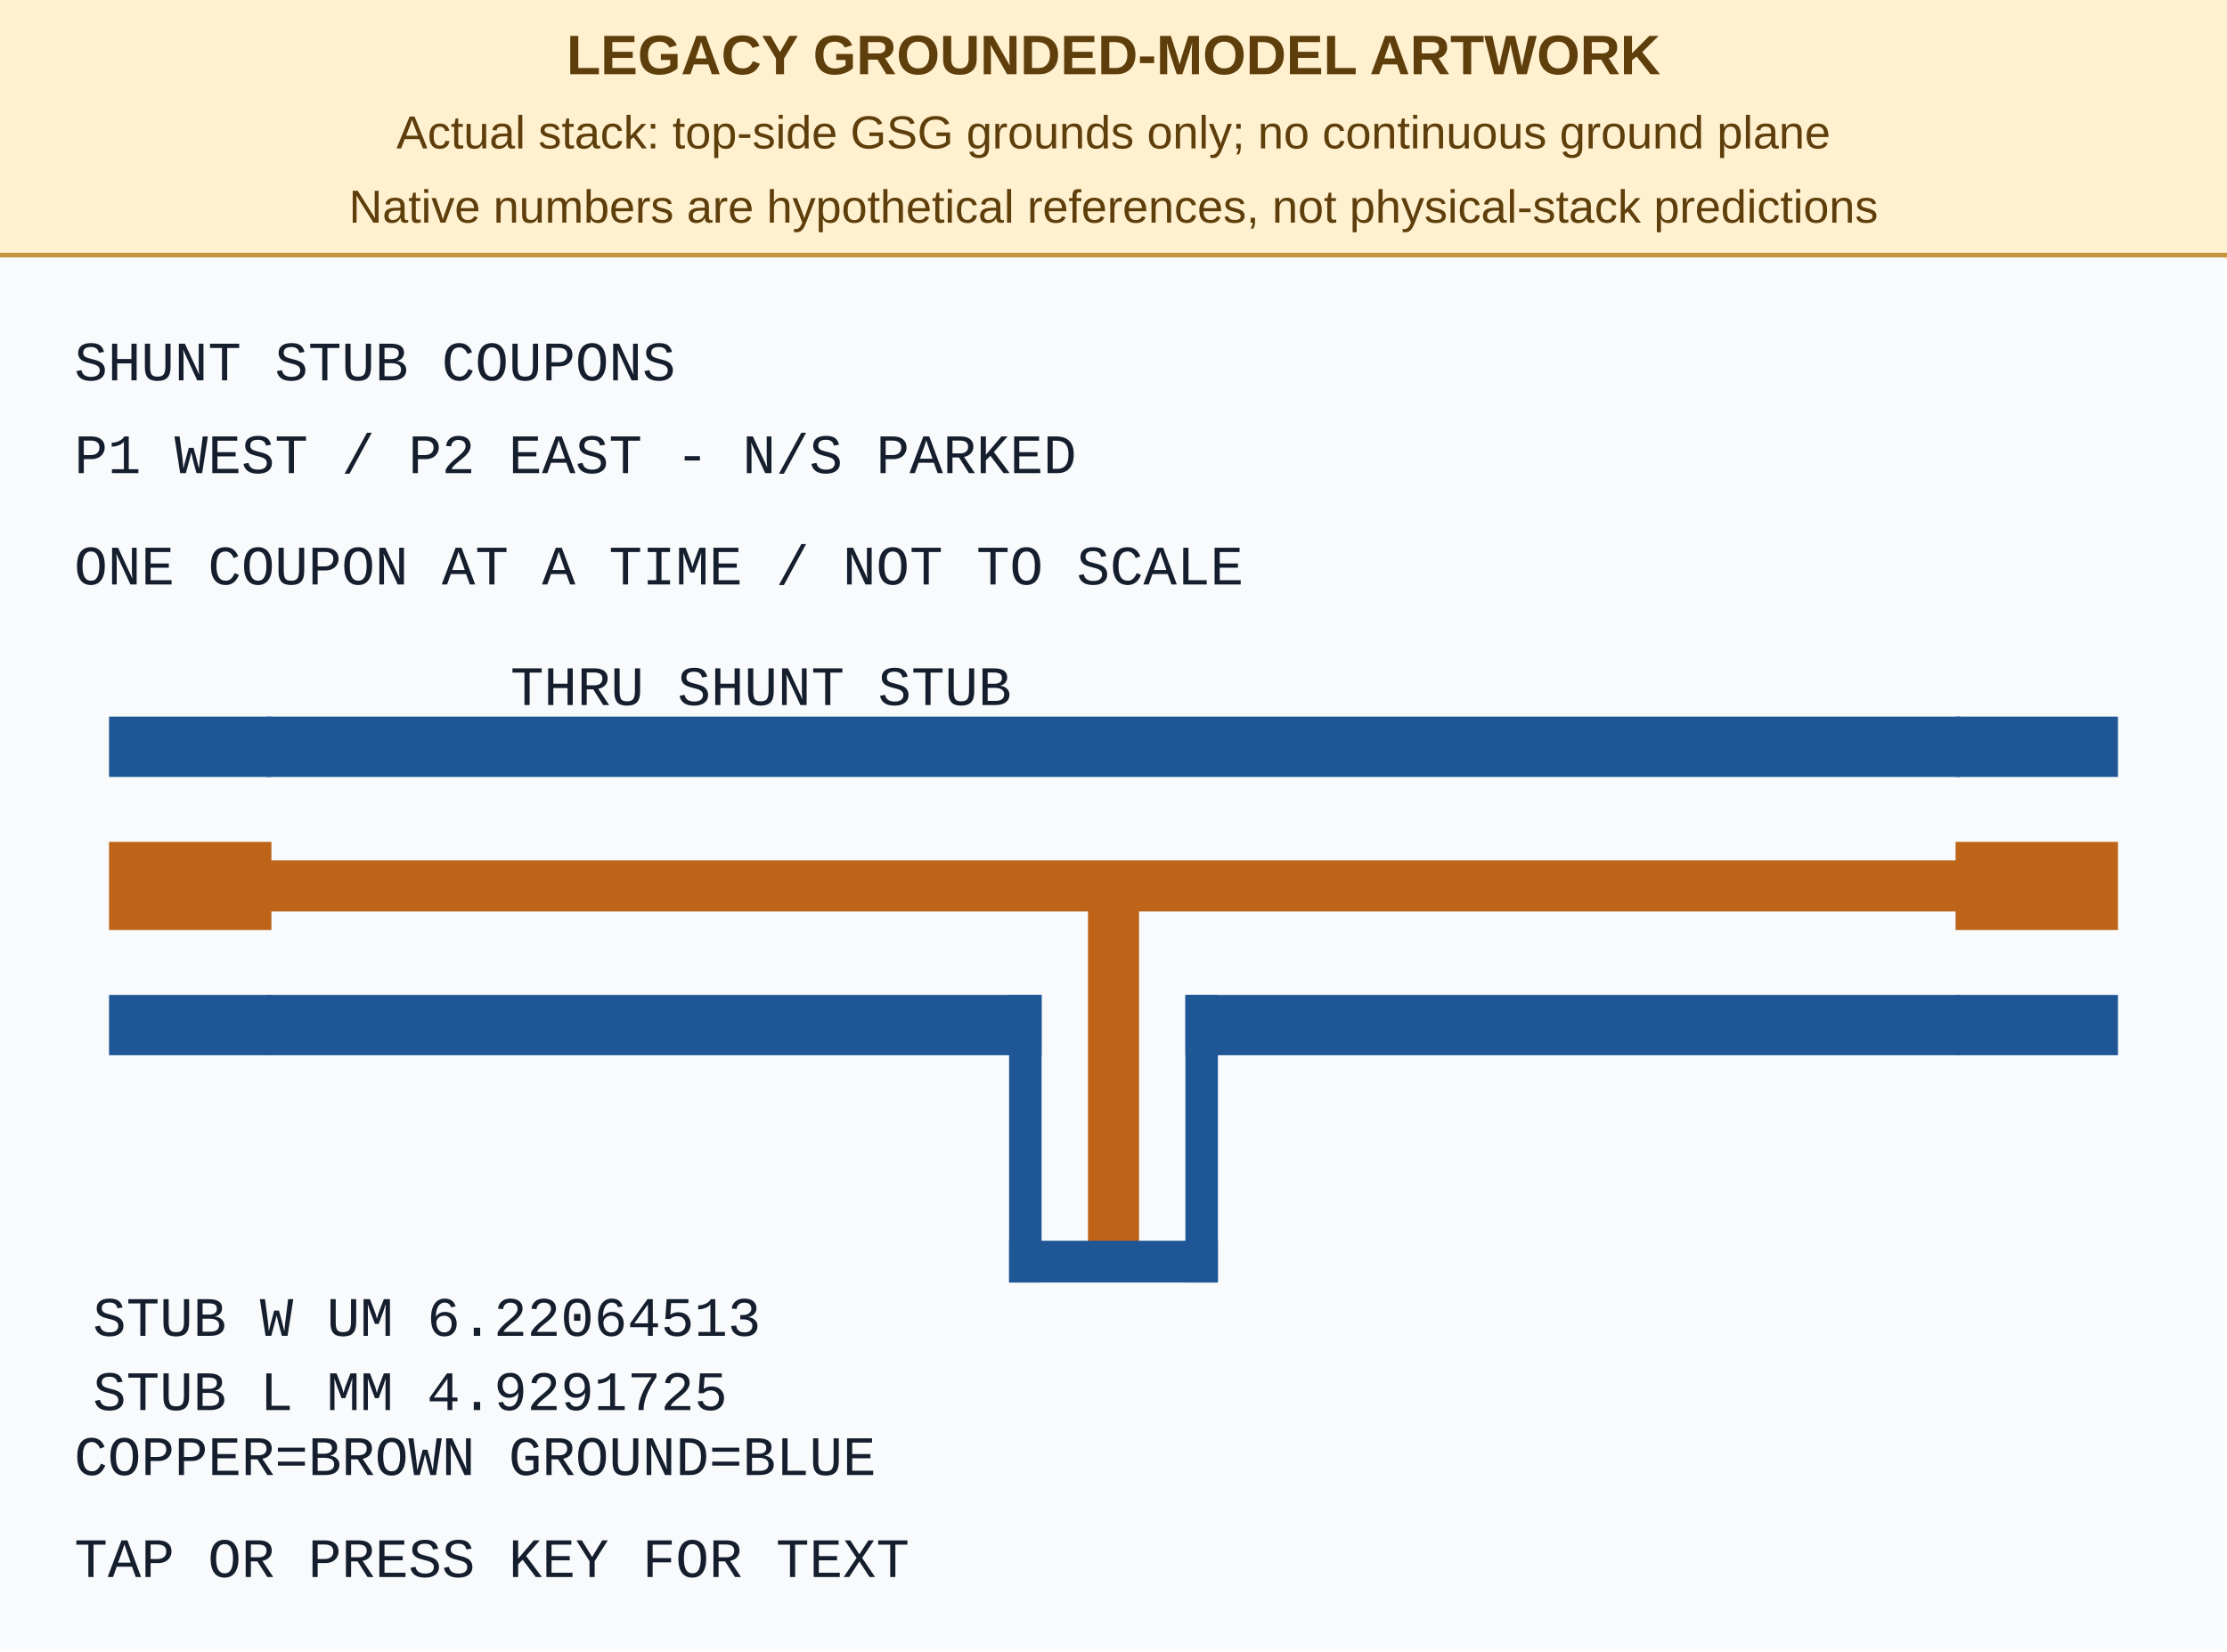
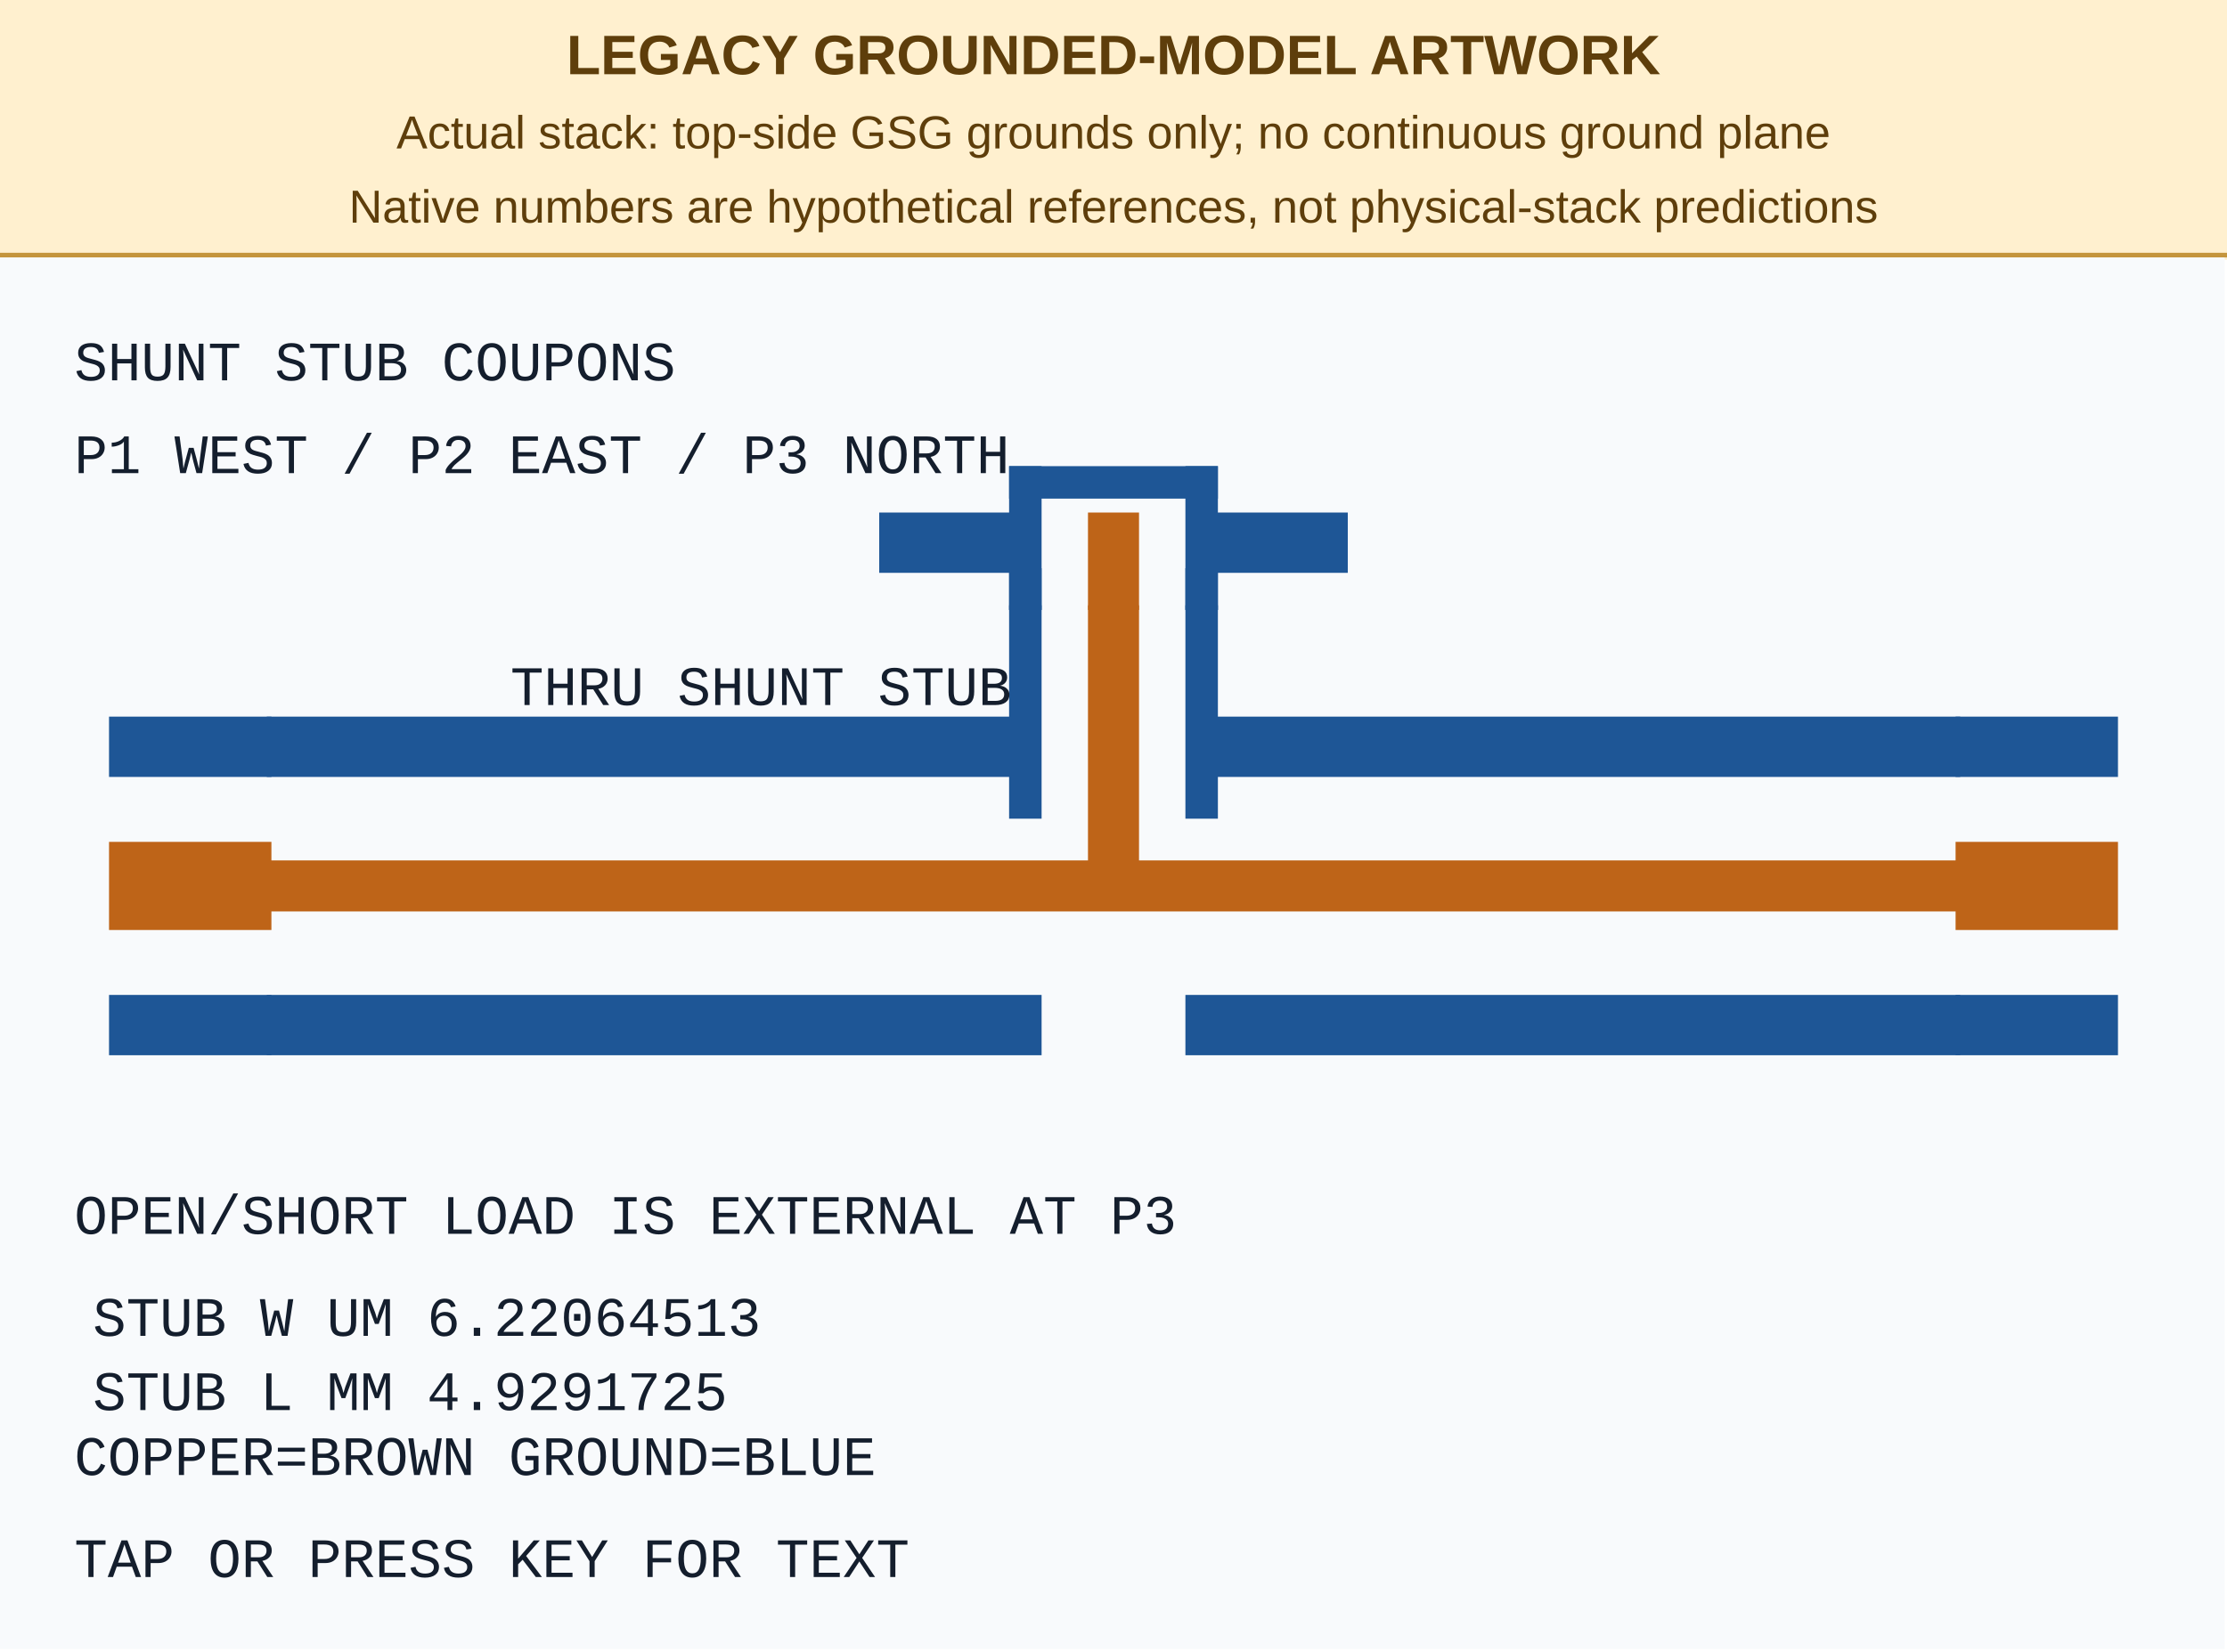
<svg xmlns="http://www.w3.org/2000/svg" width="480" height="356" viewBox="0 0 480 356">
  <rect width="480" height="56" fill="#fff0cf" />
  <path d="M0 55H480" stroke="#c4953d" />
  <text x="240" y="16" text-anchor="middle" fill="#5e3e0b" font-family="Arial,sans-serif" font-size="12" font-weight="bold">LEGACY GROUNDED-MODEL ARTWORK</text>
  <text x="240" y="32" text-anchor="middle" fill="#5e3e0b" font-family="Arial,sans-serif" font-size="10">Actual stack: top-side GSG grounds only; no continuous ground plane</text>
  <text x="240" y="48" text-anchor="middle" fill="#5e3e0b" font-family="Arial,sans-serif" font-size="10">Native numbers are hypothetical references, not physical-stack predictions</text>
  <g transform="translate(0 56)">
    <rect x="0" y="0" width="479" height="299" fill="rgb(248,250,252)" stroke="rgb(248,250,252)" />
    <text x="16" y="26" fill="rgb(20,30,45)" font-family="Courier New,monospace" font-size="12">SHUNT STUB COUPONS</text>
-     <text x="16" y="46" fill="rgb(20,30,45)" font-family="Courier New,monospace" font-size="12">P1 WEST / P2 EAST - N/S PARKED</text>
-     <text x="16" y="70" fill="rgb(20,30,45)" font-family="Courier New,monospace" font-size="12">ONE COUPON AT A TIME / NOT TO SCALE</text>
+     <text x="16" y="46" fill="rgb(20,30,45)" font-family="Courier New,monospace" font-size="12">P1 WEST / P2 EAST / P3 NORTH</text>
+     <text x="16" y="210" fill="rgb(20,30,45)" font-family="Courier New,monospace" font-size="12">OPEN/SHORT LOAD IS EXTERNAL AT P3</text>
    <rect x="24" y="126" width="34" height="18" fill="rgb(190,100,24)" stroke="rgb(190,100,24)" />
    <rect x="24" y="99" width="34" height="12" fill="rgb(30,86,150)" stroke="rgb(30,86,150)" />
    <rect x="24" y="159" width="34" height="12" fill="rgb(30,86,150)" stroke="rgb(30,86,150)" />
    <rect x="422" y="126" width="34" height="18" fill="rgb(190,100,24)" stroke="rgb(190,100,24)" />
    <rect x="422" y="99" width="34" height="12" fill="rgb(30,86,150)" stroke="rgb(30,86,150)" />
    <rect x="422" y="159" width="34" height="12" fill="rgb(30,86,150)" stroke="rgb(30,86,150)" />
-     <rect x="58" y="99" width="364" height="12" fill="rgb(30,86,150)" stroke="rgb(30,86,150)" />
+     <rect x="58" y="99" width="160" height="12" fill="rgb(30,86,150)" stroke="rgb(30,86,150)" />
+     <rect x="262" y="99" width="160" height="12" fill="rgb(30,86,150)" stroke="rgb(30,86,150)" />
    <rect x="58" y="159" width="166" height="12" fill="rgb(30,86,150)" stroke="rgb(30,86,150)" />
    <rect x="256" y="159" width="166" height="12" fill="rgb(30,86,150)" stroke="rgb(30,86,150)" />
-     <rect x="218" y="159" width="6" height="61" fill="rgb(30,86,150)" stroke="rgb(30,86,150)" />
-     <rect x="256" y="159" width="6" height="61" fill="rgb(30,86,150)" stroke="rgb(30,86,150)" />
+     <rect x="218" y="75" width="6" height="45" fill="rgb(30,86,150)" stroke="rgb(30,86,150)" />
+     <rect x="256" y="75" width="6" height="45" fill="rgb(30,86,150)" stroke="rgb(30,86,150)" />
+     <rect x="218" y="45" width="6" height="30" fill="rgb(30,86,150)" stroke="rgb(30,86,150)" />
+     <rect x="256" y="45" width="6" height="30" fill="rgb(30,86,150)" stroke="rgb(30,86,150)" />
+     <rect x="218" y="45" width="44" height="6" fill="rgb(30,86,150)" stroke="rgb(30,86,150)" />
    <rect x="32" y="130" width="416" height="10" fill="rgb(190,100,24)" stroke="rgb(190,100,24)" />
-     <rect x="235" y="140" width="10" height="76" fill="rgb(190,100,24)" stroke="rgb(190,100,24)" />
-     <rect x="218" y="212" width="44" height="8" fill="rgb(30,86,150)" stroke="rgb(30,86,150)" />
+     <rect x="235" y="75" width="10" height="55" fill="rgb(190,100,24)" stroke="rgb(190,100,24)" />
+     <rect x="235" y="55" width="10" height="20" fill="rgb(190,100,24)" stroke="rgb(190,100,24)" />
+     <rect x="190" y="55" width="28" height="12" fill="rgb(30,86,150)" stroke="rgb(30,86,150)" />
+     <rect x="262" y="55" width="28" height="12" fill="rgb(30,86,150)" stroke="rgb(30,86,150)" />
+     <rect x="218" y="67" width="6" height="8" fill="rgb(30,86,150)" stroke="rgb(30,86,150)" />
+     <rect x="256" y="67" width="6" height="8" fill="rgb(30,86,150)" stroke="rgb(30,86,150)" />
    <text x="110" y="96" fill="rgb(20,30,45)" font-family="Courier New,monospace" font-size="12">THRU           SHUNT STUB</text>
    <text x="20" y="232" fill="rgb(20,30,45)" font-family="Courier New,monospace" font-size="12">STUB W UM  6.22064513</text>
    <text x="20" y="248" fill="rgb(20,30,45)" font-family="Courier New,monospace" font-size="12">STUB L MM  4.9291725</text>
    <text x="16" y="262" fill="rgb(20,30,45)" font-family="Courier New,monospace" font-size="12">COPPER=BROWN GROUND=BLUE</text>
    <text x="16" y="284" fill="rgb(20,30,45)" font-family="Courier New,monospace" font-size="12">TAP OR PRESS KEY FOR TEXT</text>
  </g>
</svg>
